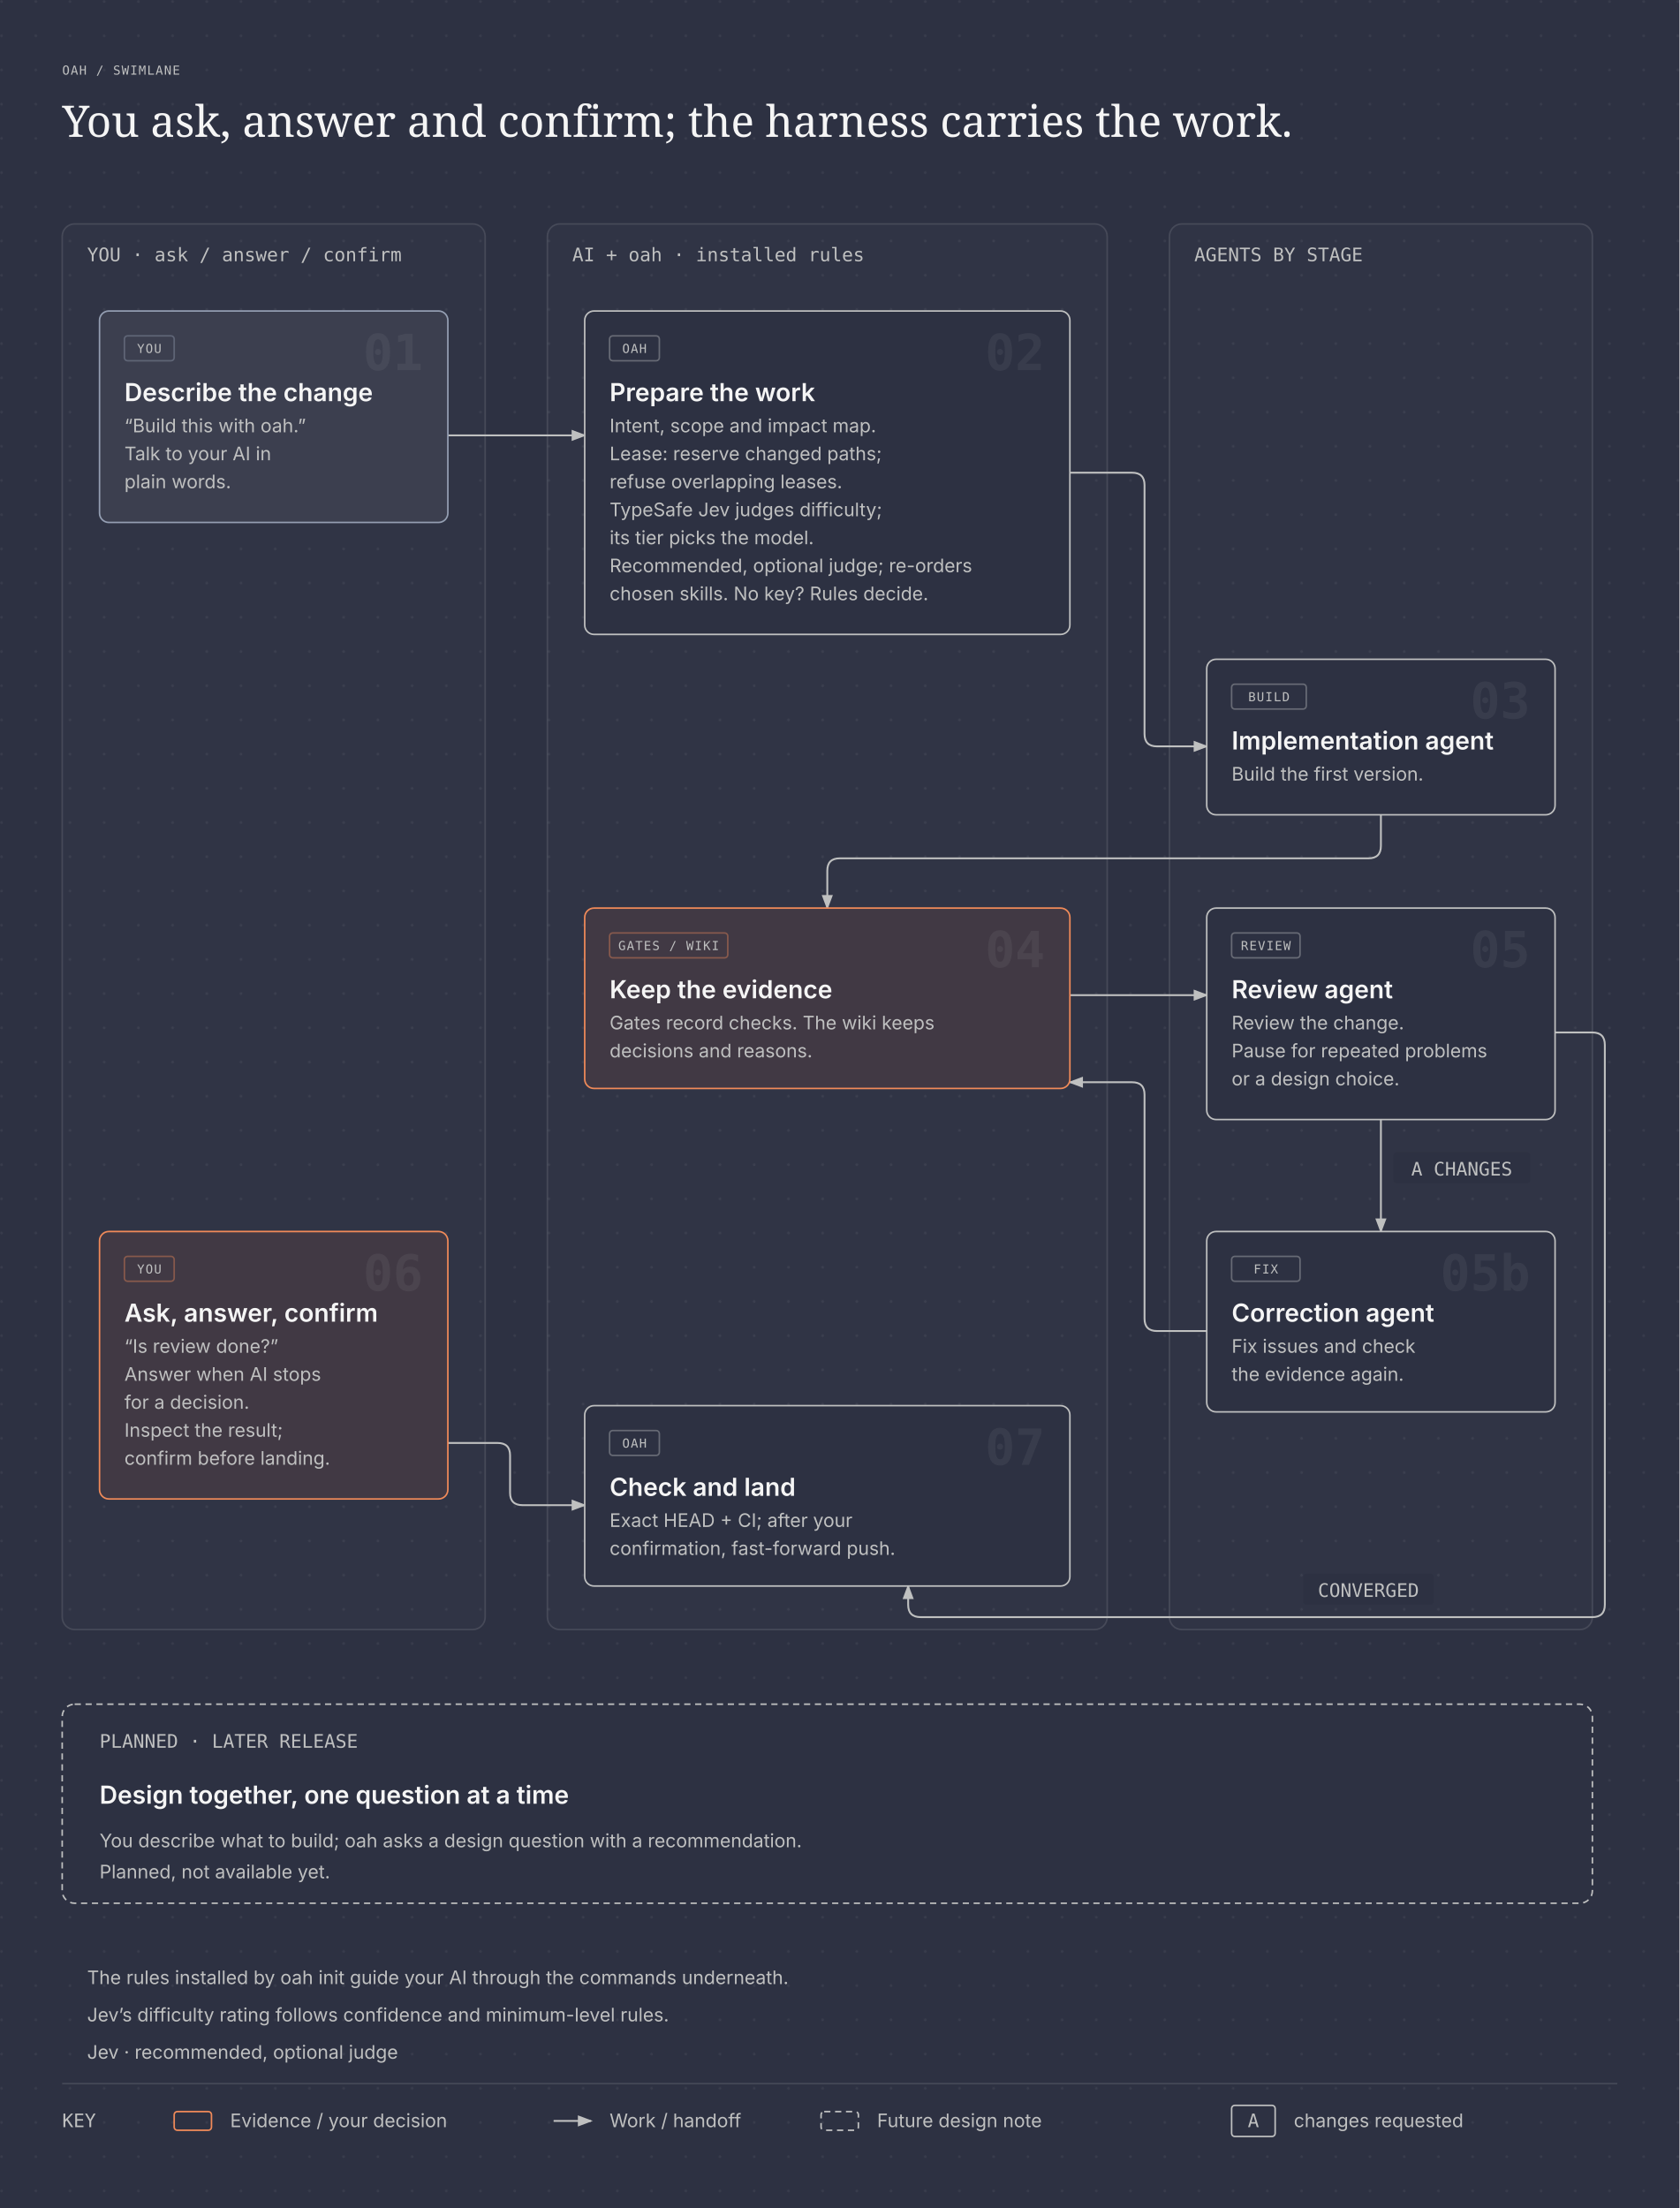
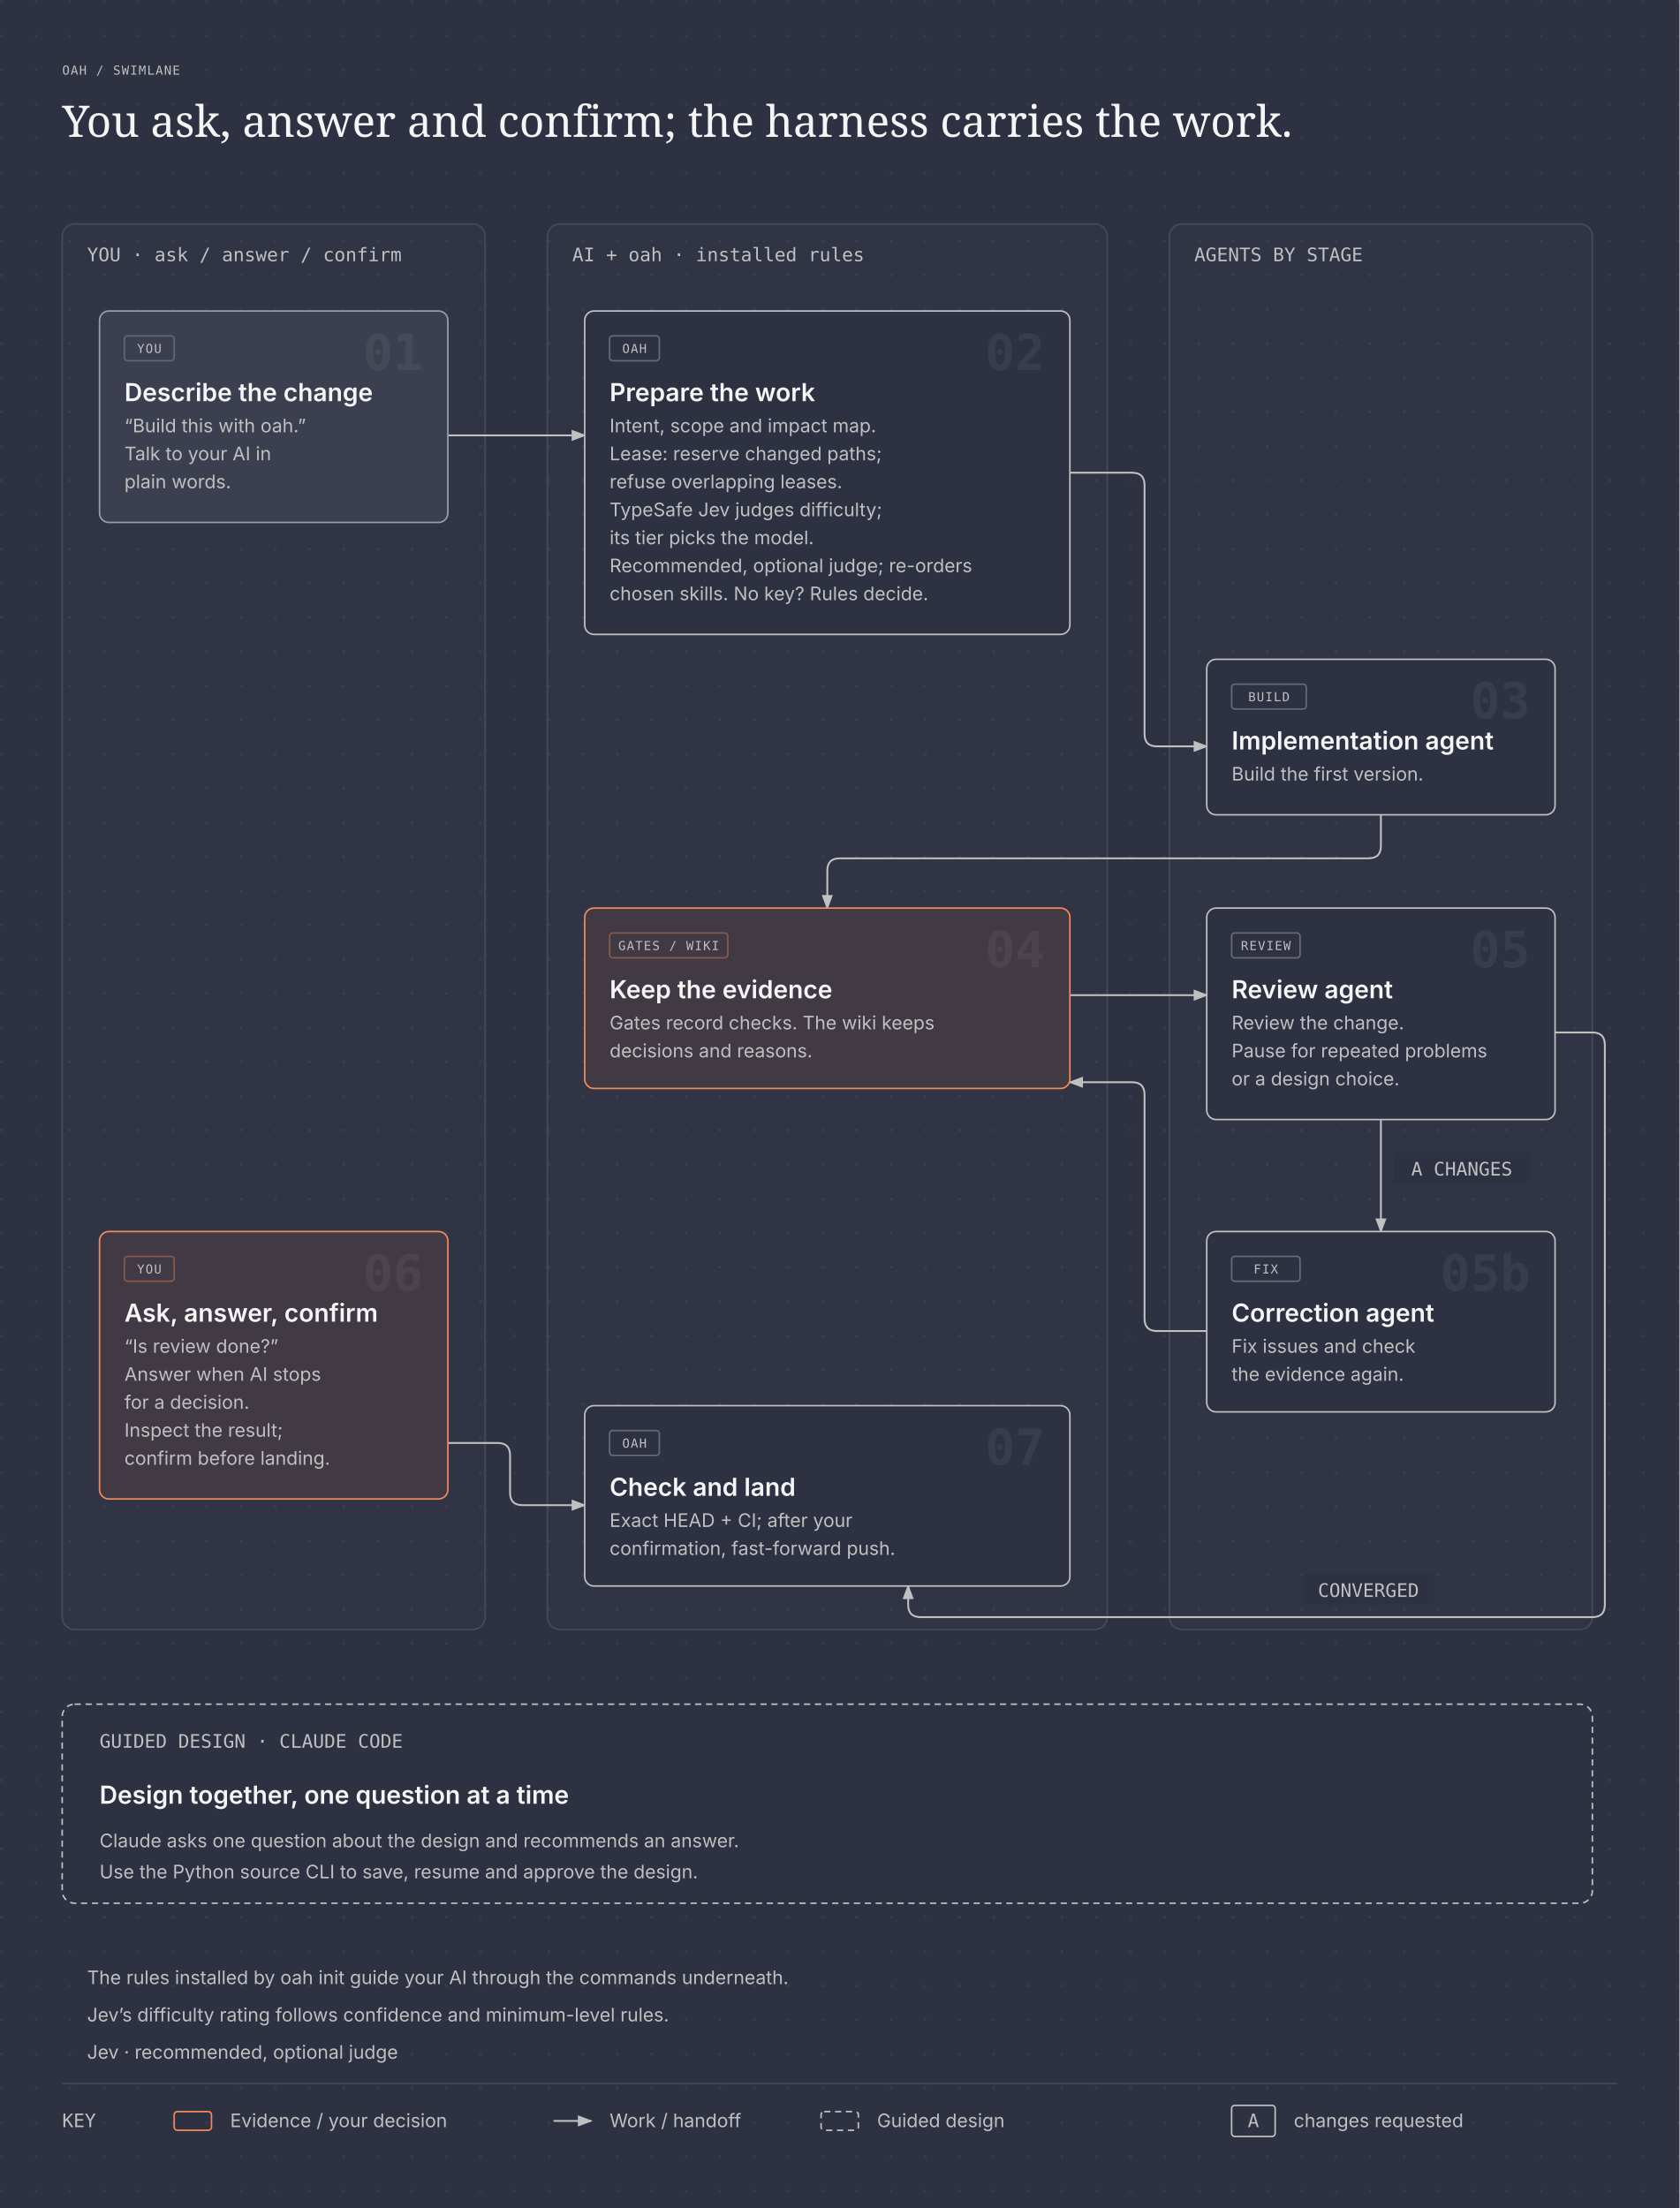
<svg xmlns="http://www.w3.org/2000/svg" viewBox="0 0 1080 1420" role="img" aria-labelledby="how-it-works-v1-dark-title how-it-works-v1-dark-desc" data-diagram-type="Swimlane" data-size="fit" id="how-it-works-v1-dark-root">
  <defs>
    <style>#how-it-works-v1-dark-root { font-family: "Geist", system-ui, -apple-system, "Segoe UI", sans-serif; color: #f5f5f5; }
      #how-it-works-v1-dark-root .diagram-container { width: 100%; overflow-x: auto; }
      #how-it-works-v1-dark-root text { font-family: "Geist", system-ui, -apple-system, "Segoe UI", sans-serif; fill: #f5f5f5; }
      #how-it-works-v1-dark-root .title { font-family: "Instrument Serif", Georgia, serif; font-size: 28px; font-weight: 400; }
      #how-it-works-v1-dark-root .node { font-size: 16px; font-weight: 600; }
      #how-it-works-v1-dark-root .sub { font-family: "Geist", system-ui, -apple-system, "Segoe UI", sans-serif; font-size: 12px; font-weight: 400; fill: #bfc0c0; }
      #how-it-works-v1-dark-root .technical { font-family: "Geist Mono", ui-monospace, "SFMono-Regular", Consolas, monospace; }
      #how-it-works-v1-dark-root .label { font-size: 12px; font-family: "Geist Mono", ui-monospace, "SFMono-Regular", Consolas, monospace; font-weight: 400; fill: #bfc0c0; }
      #how-it-works-v1-dark-root .prose { font-size: 12px; font-weight: 400; fill: #bfc0c0; }
      #how-it-works-v1-dark-root .zone-label { font-size: 12px; font-family: "Geist Mono", ui-monospace, "SFMono-Regular", Consolas, monospace; font-weight: 500; fill: #bfc0c0; }
      #how-it-works-v1-dark-root .arrow-label { font-size: 12px; font-family: "Geist Mono", ui-monospace, "SFMono-Regular", Consolas, monospace; font-weight: 400; fill: #bfc0c0; }
      #how-it-works-v1-dark-root .tag { font-family: "Geist Mono", ui-monospace, "SFMono-Regular", Consolas, monospace; font-size: 8px; font-weight: 500; letter-spacing: .08em; fill: #bfc0c0; }
      #how-it-works-v1-dark-root .ghost { font-family: "Geist Mono", ui-monospace, "SFMono-Regular", Consolas, monospace; font-size: 32px; font-weight: 600; fill: #f5f5f5; opacity: .06; }
      @media print {
#how-it-works-v1-dark-root .diagram-container { overflow-x: visible; }
}</style>
    <pattern id="how-it-works-v1-dark-dots" width="22" height="22" patternUnits="userSpaceOnUse">
      <circle cx="1" cy="1" r="0.9" fill="#f5f5f5" fill-opacity=".10" />
    </pattern>
    <marker id="how-it-works-v1-dark-arrow" markerWidth="8" markerHeight="6" refX="7" refY="3" orient="auto">
      <polygon points="0 0, 8 3, 0 6" fill="#bfc0c0" />
    </marker>
    <marker id="how-it-works-v1-dark-arrow-accent" markerWidth="8" markerHeight="6" refX="7" refY="3" orient="auto">
      <polygon points="0 0, 8 3, 0 6" fill="#f08a59" />
    </marker>
    <marker id="how-it-works-v1-dark-arrow-link" markerWidth="8" markerHeight="6" refX="7" refY="3" orient="auto">
      <polygon points="0 0, 8 3, 0 6" fill="#739fdf" />
    </marker>
  </defs>
  <rect width="1080" height="1420" fill="#2d3142" />
  <rect width="1080" height="1420" fill="url(#how-it-works-v1-dark-dots)" opacity=".55" />
  <text x="40" y="48" class="tag" text-anchor="start">OAH / SWIMLANE</text>
  <text x="40" y="88" class="title" text-anchor="start">You ask, answer and confirm; the harness carries the work.</text>
  <rect x="40" y="144" width="272" height="904" rx="8" fill="#f5f5f5" stroke="#f5f5f5" stroke-width="1" fill-opacity=".02" stroke-opacity=".12" />
  <text x="56" y="168" class="zone-label" text-anchor="start">YOU · ask / answer / confirm</text>
  <rect x="352" y="144" width="360" height="904" rx="8" fill="#f5f5f5" stroke="#f5f5f5" stroke-width="1" fill-opacity=".02" stroke-opacity=".12" />
  <text x="368" y="168" class="zone-label" text-anchor="start">AI + oah · installed rules</text>
  <rect x="752" y="144" width="272" height="904" rx="8" fill="#f5f5f5" stroke="#f5f5f5" stroke-width="1" fill-opacity=".02" stroke-opacity=".12" />
  <text x="768" y="168" class="zone-label" text-anchor="start">AGENTS BY STAGE</text>
  <rect x="40" y="1096" width="984" height="128" rx="8" fill="#2d3142" stroke="#bfc0c0" stroke-width="1" stroke-dasharray="4,3" />
-   <text x="64" y="1124" class="label" text-anchor="start">PLANNED · LATER RELEASE</text>
+   <text x="64" y="1124" class="label" text-anchor="start">GUIDED DESIGN · CLAUDE CODE</text>
  <text x="64" y="1160" class="node" text-anchor="start">Design together, one question at a time</text>
-   <text x="64" y="1188" class="prose" text-anchor="start">You describe what to build; oah asks a design question with a recommendation.</text>
-   <text x="64" y="1208" class="prose" text-anchor="start">Planned, not available yet.</text>
+   <text x="64" y="1188" class="prose" text-anchor="start">Claude asks one question about the design and recommends an answer.</text>
+   <text x="64" y="1208" class="prose" text-anchor="start">Use the Python source CLI to save, resume and approve the design.</text>
  <path d="M 288,280 L 376,280" data-edge-id="h1" data-from="request" data-to="prepare" data-label="" fill="none" stroke="#bfc0c0" stroke-width="1.2" marker-end="url(#how-it-works-v1-dark-arrow)" />
  <path d="M 688,304 L 728,304 Q 736,304 736,312 L 736,472 Q 736,480 744,480 L 776,480" data-edge-id="h2" data-from="prepare" data-to="build" data-label="" fill="none" stroke="#bfc0c0" stroke-width="1.2" marker-end="url(#how-it-works-v1-dark-arrow)" />
  <path d="M 888,524 L 888,544 Q 888,552 880,552 L 540,552 Q 532,552 532,560 L 532,584" data-edge-id="h3" data-from="build" data-to="evidence" data-label="" fill="none" stroke="#bfc0c0" stroke-width="1.2" marker-end="url(#how-it-works-v1-dark-arrow)" />
  <path d="M 688,640 L 776,640" data-edge-id="h4" data-from="evidence" data-to="review" data-label="" fill="none" stroke="#bfc0c0" stroke-width="1.2" marker-end="url(#how-it-works-v1-dark-arrow)" />
  <path d="M 888,720 L 888,792" data-edge-id="h5" data-from="review" data-to="fix" data-label="CHANGES" fill="none" stroke="#bfc0c0" stroke-width="1.2" marker-end="url(#how-it-works-v1-dark-arrow)" />
  <path d="M 776,856 L 744,856 Q 736,856 736,848 L 736,704 Q 736,696 728,696 L 688,696" data-edge-id="h6" data-from="fix" data-to="evidence" data-label="" fill="none" stroke="#bfc0c0" stroke-width="1.2" marker-end="url(#how-it-works-v1-dark-arrow)" />
  <path d="M 1000,664 L 1024,664 Q 1032,664 1032,672 L 1032,1032 Q 1032,1040 1024,1040 L 592,1040 Q 584,1040 584,1032 L 584,1020" data-edge-id="h7" data-from="review" data-to="land" data-label="CONVERGED" fill="none" stroke="#bfc0c0" stroke-width="1.2" marker-end="url(#how-it-works-v1-dark-arrow)" />
  <path d="M 288,928 L 320,928 Q 328,928 328,936 L 328,960 Q 328,968 336,968 L 376,968" data-edge-id="h8" data-from="confirm" data-to="land" data-label="" fill="none" stroke="#bfc0c0" stroke-width="1.2" marker-end="url(#how-it-works-v1-dark-arrow)" />
  <rect x="896" y="741" width="88" height="20" rx="2" fill="#2d3142" />
  <text x="940" y="756" class="arrow-label" text-anchor="middle">A CHANGES</text>
  <rect x="838" y="1012" width="84" height="20" rx="2" fill="#2d3142" />
  <text x="880" y="1027" class="arrow-label" text-anchor="middle">CONVERGED</text>
  <g data-node-id="request" data-source-label="Describe the change “Build this with oah.” Talk to your AI in plain words.">
    <rect x="64" y="200" width="224" height="136" rx="6" fill="#2d3142" />
    <rect x="64" y="200" width="224" height="136" rx="6" fill="#bfc0c0" stroke="#949eb2" stroke-width="1" fill-opacity=".10" />
    <g aria-hidden="true">
      <rect x="80" y="216" width="32" height="16" rx="2" fill="none" stroke="#949eb2" stroke-width="1" stroke-opacity=".4" />
      <text x="96" y="227" class="tag" text-anchor="middle">YOU</text>
      <text x="272" y="238" class="ghost" text-anchor="end">01</text>
    </g>
    <text x="80" y="258" class="node" text-anchor="start">Describe the change</text>
    <text x="80" y="278" class="sub" text-anchor="start">“Build this with oah.”</text>
    <text x="80" y="296" class="sub" text-anchor="start">Talk to your AI in</text>
    <text x="80" y="314" class="sub" text-anchor="start">plain words.</text>
  </g>
  <g data-node-id="prepare" data-source-label="Prepare the work Intent, scope and impact map. Lease: reserve changed paths; refuse overlapping leases. TypeSafe Jev judges difficulty; its tier picks the model. Recommended, optional judge; re-orders chosen skills. No key? Rules decide.">
    <rect x="376" y="200" width="312" height="208" rx="6" fill="#2d3142" />
    <rect x="376" y="200" width="312" height="208" rx="6" fill="#2d3142" stroke="#bfc0c0" stroke-width="1" />
    <g aria-hidden="true">
      <rect x="392" y="216" width="32" height="16" rx="2" fill="none" stroke="#bfc0c0" stroke-width="1" stroke-opacity=".4" />
      <text x="408" y="227" class="tag" text-anchor="middle">OAH</text>
      <text x="672" y="238" class="ghost" text-anchor="end">02</text>
    </g>
    <text x="392" text-anchor="start" y="258" class="node">Prepare the work</text>
    <text x="392" text-anchor="start" y="278" class="sub">Intent, scope and impact map.</text>
    <text x="392" text-anchor="start" y="296" class="sub">Lease: reserve changed paths;</text>
    <text x="392" text-anchor="start" y="314" class="sub">refuse overlapping leases.</text>
    <text x="392" text-anchor="start" y="332" class="sub">TypeSafe Jev judges difficulty;</text>
    <text x="392" text-anchor="start" y="350" class="sub">its tier picks the model.</text>
    <text x="392" text-anchor="start" y="368" class="sub">Recommended, optional judge; re-orders</text>
    <text x="392" text-anchor="start" y="386" class="sub">chosen skills. No key? Rules decide.</text>
  </g>
  <g data-node-id="build" data-source-label="Implementation agent Build the first version.">
    <rect x="776" y="424" width="224" height="100" rx="6" fill="#2d3142" />
    <rect x="776" y="424" width="224" height="100" rx="6" fill="#2d3142" stroke="#bfc0c0" stroke-width="1" />
    <g aria-hidden="true">
      <rect x="792" y="440" width="48" height="16" rx="2" fill="none" stroke="#bfc0c0" stroke-width="1" stroke-opacity=".4" />
      <text x="816" y="451" class="tag" text-anchor="middle">BUILD</text>
      <text x="984" y="462" class="ghost" text-anchor="end">03</text>
    </g>
    <text x="792" y="482" class="node" text-anchor="start">Implementation agent</text>
    <text x="792" y="502" class="sub" text-anchor="start">Build the first version.</text>
  </g>
  <g data-node-id="evidence" data-source-label="Keep the evidence Gates record checks. The wiki keeps decisions and reasons.">
    <rect x="376" y="584" width="312" height="116" rx="6" fill="#2d3142" />
    <rect x="376" y="584" width="312" height="116" rx="6" fill="#f08a59" stroke="#f08a59" stroke-width="1" fill-opacity=".10" />
    <g aria-hidden="true">
      <rect x="392" y="600" width="76" height="16" rx="2" fill="none" stroke="#f08a59" stroke-width="1" stroke-opacity=".4" />
      <text x="430" y="611" class="tag" text-anchor="middle">GATES / WIKI</text>
      <text x="672" y="622" class="ghost" text-anchor="end">04</text>
    </g>
    <text x="392" y="642" class="node" text-anchor="start">Keep the evidence</text>
    <text x="392" y="662" class="sub" text-anchor="start">Gates record checks. The wiki keeps</text>
    <text x="392" y="680" class="sub" text-anchor="start">decisions and reasons.</text>
  </g>
  <g data-node-id="review" data-source-label="Review agent Review the change. Pause for repeated problems or a design choice.">
    <rect x="776" y="584" width="224" height="136" rx="6" fill="#2d3142" />
    <rect x="776" y="584" width="224" height="136" rx="6" fill="#2d3142" stroke="#bfc0c0" stroke-width="1" />
    <g aria-hidden="true">
      <rect x="792" y="600" width="44" height="16" rx="2" fill="none" stroke="#bfc0c0" stroke-width="1" stroke-opacity=".4" />
      <text x="814" y="611" class="tag" text-anchor="middle">REVIEW</text>
      <text x="984" y="622" class="ghost" text-anchor="end">05</text>
    </g>
    <text x="792" y="642" class="node" text-anchor="start">Review agent</text>
    <text x="792" y="662" class="sub" text-anchor="start">Review the change.</text>
    <text x="792" y="680" class="sub" text-anchor="start">Pause for repeated problems</text>
    <text x="792" y="698" class="sub" text-anchor="start">or a design choice.</text>
  </g>
  <g data-node-id="fix" data-source-label="Correction agent Fix issues and check the evidence again.">
    <rect x="776" y="792" width="224" height="116" rx="6" fill="#2d3142" />
    <rect x="776" y="792" width="224" height="116" rx="6" fill="#2d3142" stroke="#bfc0c0" stroke-width="1" />
    <g aria-hidden="true">
      <rect x="792" y="808" width="44" height="16" rx="2" fill="none" stroke="#bfc0c0" stroke-width="1" stroke-opacity=".4" />
      <text x="814" y="819" class="tag" text-anchor="middle">FIX</text>
      <text x="984" y="830" class="ghost" text-anchor="end">05b</text>
    </g>
    <text x="792" y="850" class="node" text-anchor="start">Correction agent</text>
    <text x="792" y="870" class="sub" text-anchor="start">Fix issues and check</text>
    <text x="792" y="888" class="sub" text-anchor="start">the evidence again.</text>
  </g>
  <g data-node-id="confirm" data-source-label="Ask, answer, confirm “Is review done?” Answer when AI stops for a decision. Inspect the result; confirm before landing.">
    <rect x="64" y="792" width="224" height="172" rx="6" fill="#2d3142" />
    <rect x="64" y="792" width="224" height="172" rx="6" fill="#f08a59" stroke="#f08a59" stroke-width="1" fill-opacity=".10" />
    <g aria-hidden="true">
      <rect x="80" y="808" width="32" height="16" rx="2" fill="none" stroke="#f08a59" stroke-width="1" stroke-opacity=".4" />
      <text x="96" y="819" class="tag" text-anchor="middle">YOU</text>
      <text x="272" y="830" class="ghost" text-anchor="end">06</text>
    </g>
    <text x="80" y="850" class="node" text-anchor="start">Ask, answer, confirm</text>
    <text x="80" y="870" class="sub" text-anchor="start">“Is review done?”</text>
    <text x="80" y="888" class="sub" text-anchor="start">Answer when AI stops</text>
    <text x="80" y="906" class="sub" text-anchor="start">for a decision.</text>
    <text x="80" y="924" class="sub" text-anchor="start">Inspect the result;</text>
    <text x="80" y="942" class="sub" text-anchor="start">confirm before landing.</text>
  </g>
  <g data-node-id="land" data-source-label="Check and land Exact HEAD + CI; after your confirmation, fast-forward push.">
    <rect x="376" y="904" width="312" height="116" rx="6" fill="#2d3142" />
    <rect x="376" y="904" width="312" height="116" rx="6" fill="#2d3142" stroke="#bfc0c0" stroke-width="1" />
    <g aria-hidden="true">
      <rect x="392" y="920" width="32" height="16" rx="2" fill="none" stroke="#bfc0c0" stroke-width="1" stroke-opacity=".4" />
      <text x="408" y="931" class="tag" text-anchor="middle">OAH</text>
      <text x="672" y="942" class="ghost" text-anchor="end">07</text>
    </g>
    <text x="392" y="962" class="node" text-anchor="start">Check and land</text>
    <text x="392" y="982" class="sub" text-anchor="start">Exact HEAD + CI; after your</text>
    <text x="392" y="1000" class="sub" text-anchor="start">confirmation, fast-forward push.</text>
  </g>
  <text x="56" y="1276" class="prose" text-anchor="start">The rules installed by oah init guide your AI through the commands underneath.</text>
  <text x="56" y="1300" class="prose" text-anchor="start">Jev’s difficulty rating follows confidence and minimum-level rules.</text>
  <line x1="40" y1="1340" x2="1040" y2="1340" stroke="#f5f5f5" stroke-opacity=".12" />
  <text x="40" y="1368" class="zone-label" text-anchor="start">KEY</text>
  <rect x="112" y="1358" width="24" height="12" rx="2" fill="none" stroke="#f08a59" stroke-width="1" />
  <text x="148" y="1368" class="prose" text-anchor="start">Evidence / your decision</text>
  <path d="M 356,1364 h 24" fill="none" stroke="#bfc0c0" stroke-width="1.2" marker-end="url(#how-it-works-v1-dark-arrow)" />
  <text x="392" y="1368" class="prose" text-anchor="start">Work / handoff</text>
  <rect x="528" y="1358" width="24" height="12" rx="2" fill="none" stroke="#bfc0c0" stroke-width="1" stroke-dasharray="4,3" />
-   <text x="564" y="1368" class="prose" text-anchor="start">Future design note</text>
+   <text x="564" y="1368" class="prose" text-anchor="start">Guided design</text>
  <rect x="792" y="1354" width="28" height="20" rx="2" fill="#2d3142" stroke="#bfc0c0" stroke-width="1" />
  <text x="806" y="1368" class="label" text-anchor="middle">A</text>
  <text x="832" y="1368" class="prose" text-anchor="start">changes requested</text>
  <text x="56" y="1324" class="prose" text-anchor="start">Jev · recommended, optional judge</text>
</svg>
